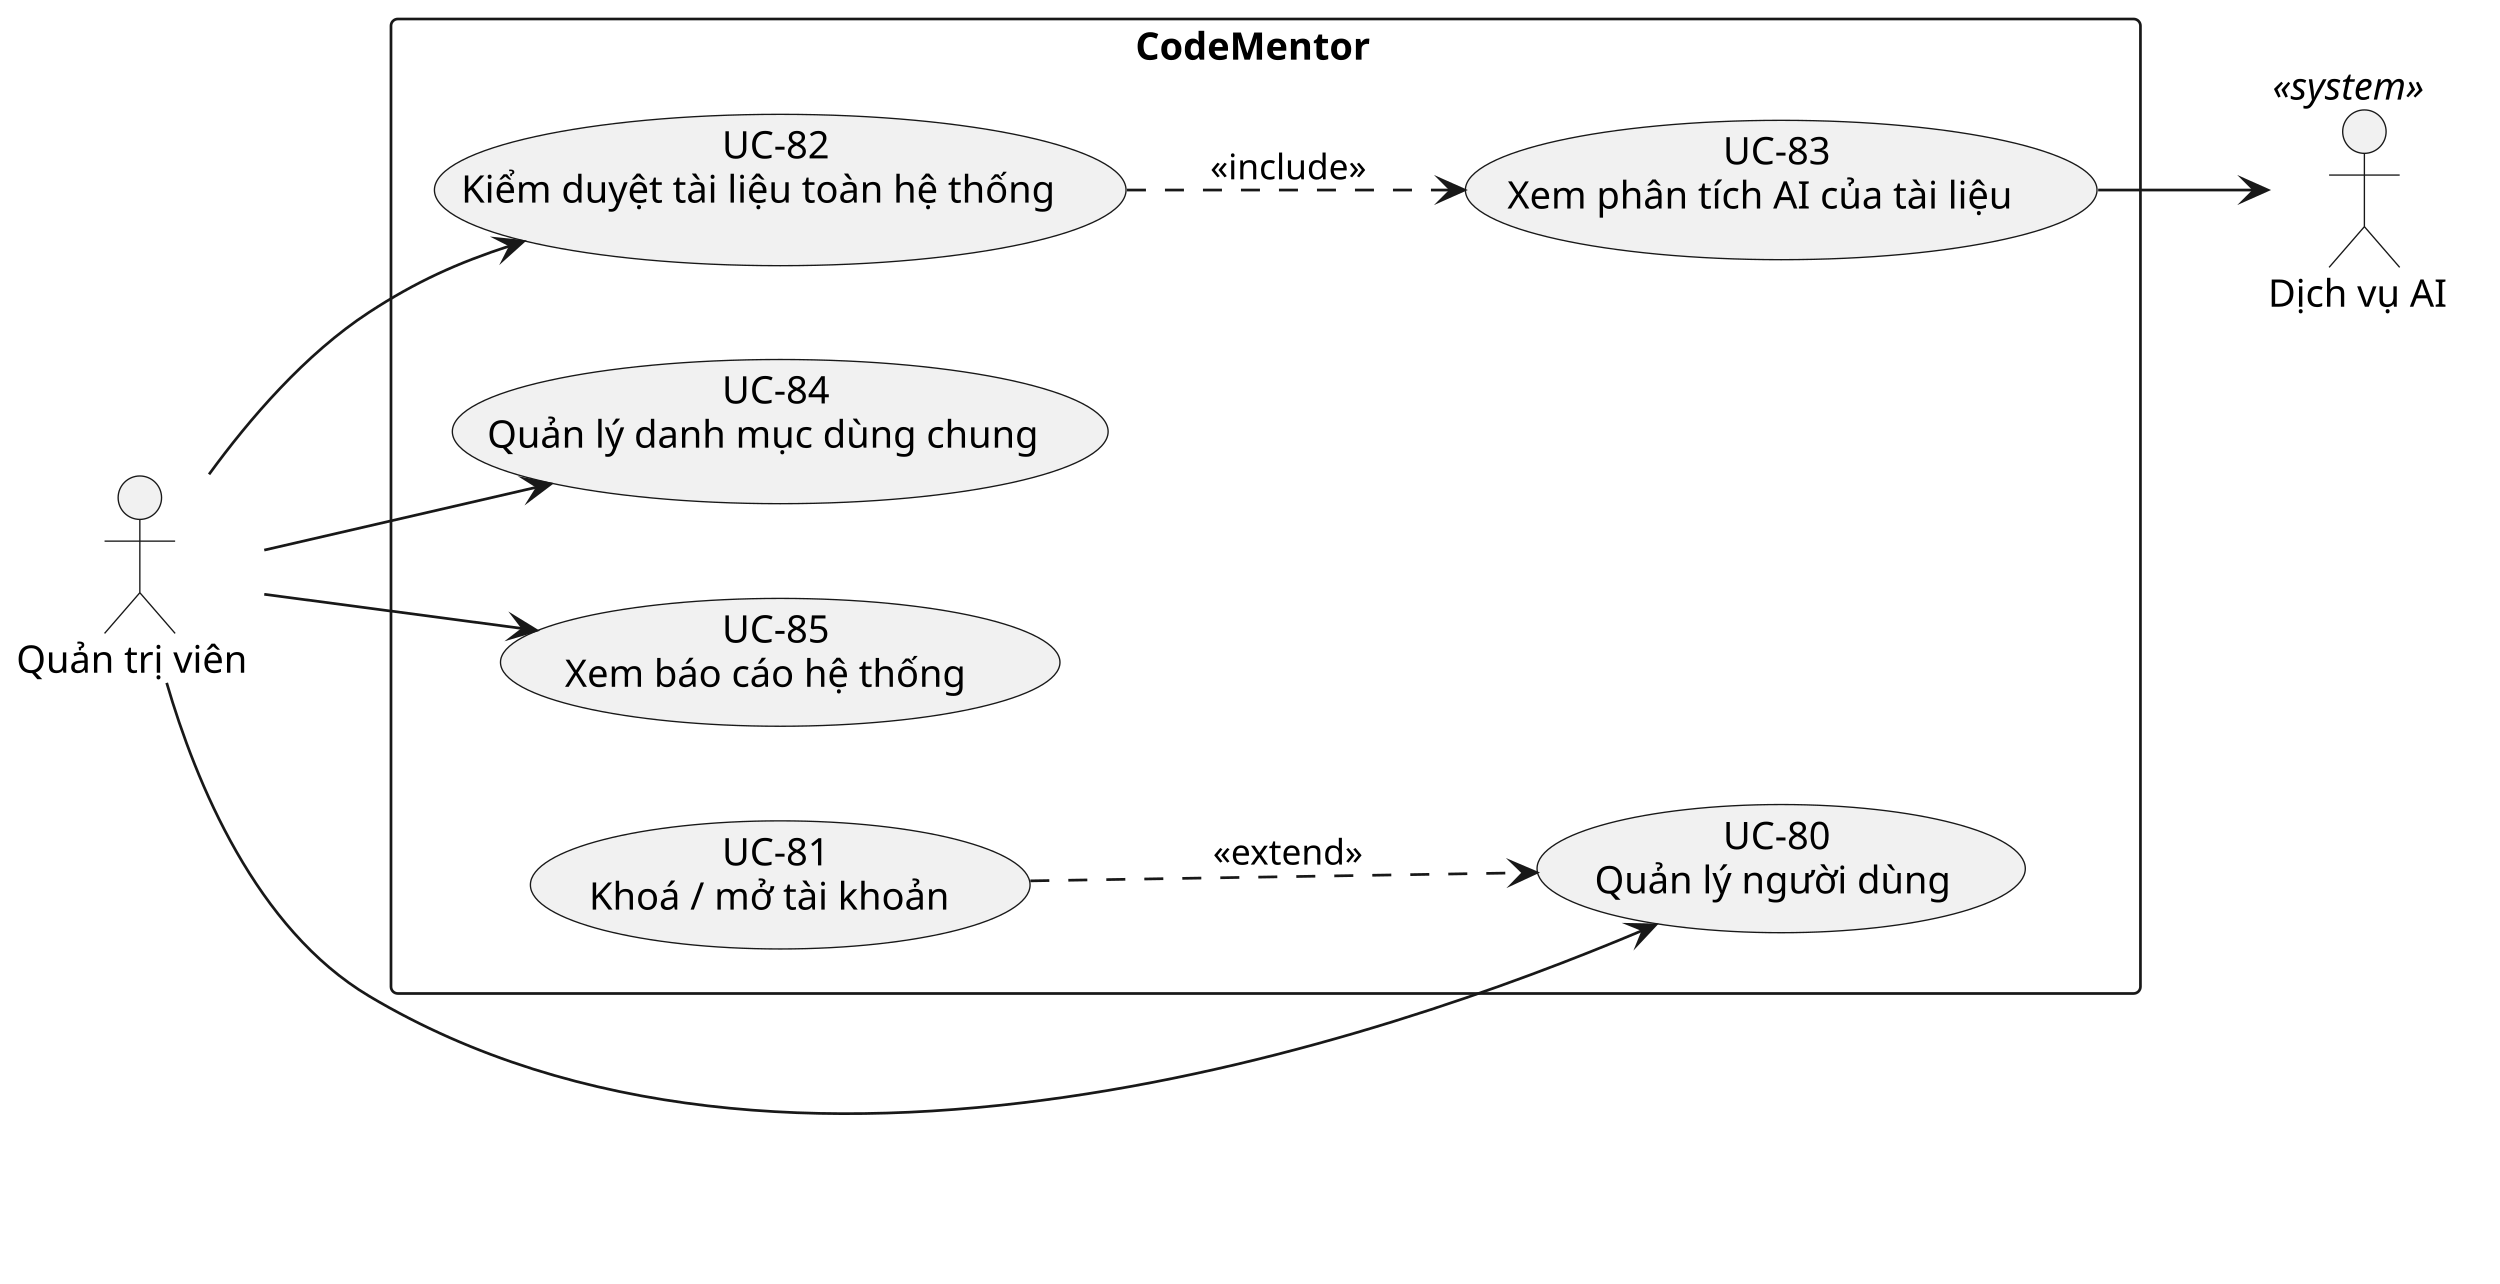
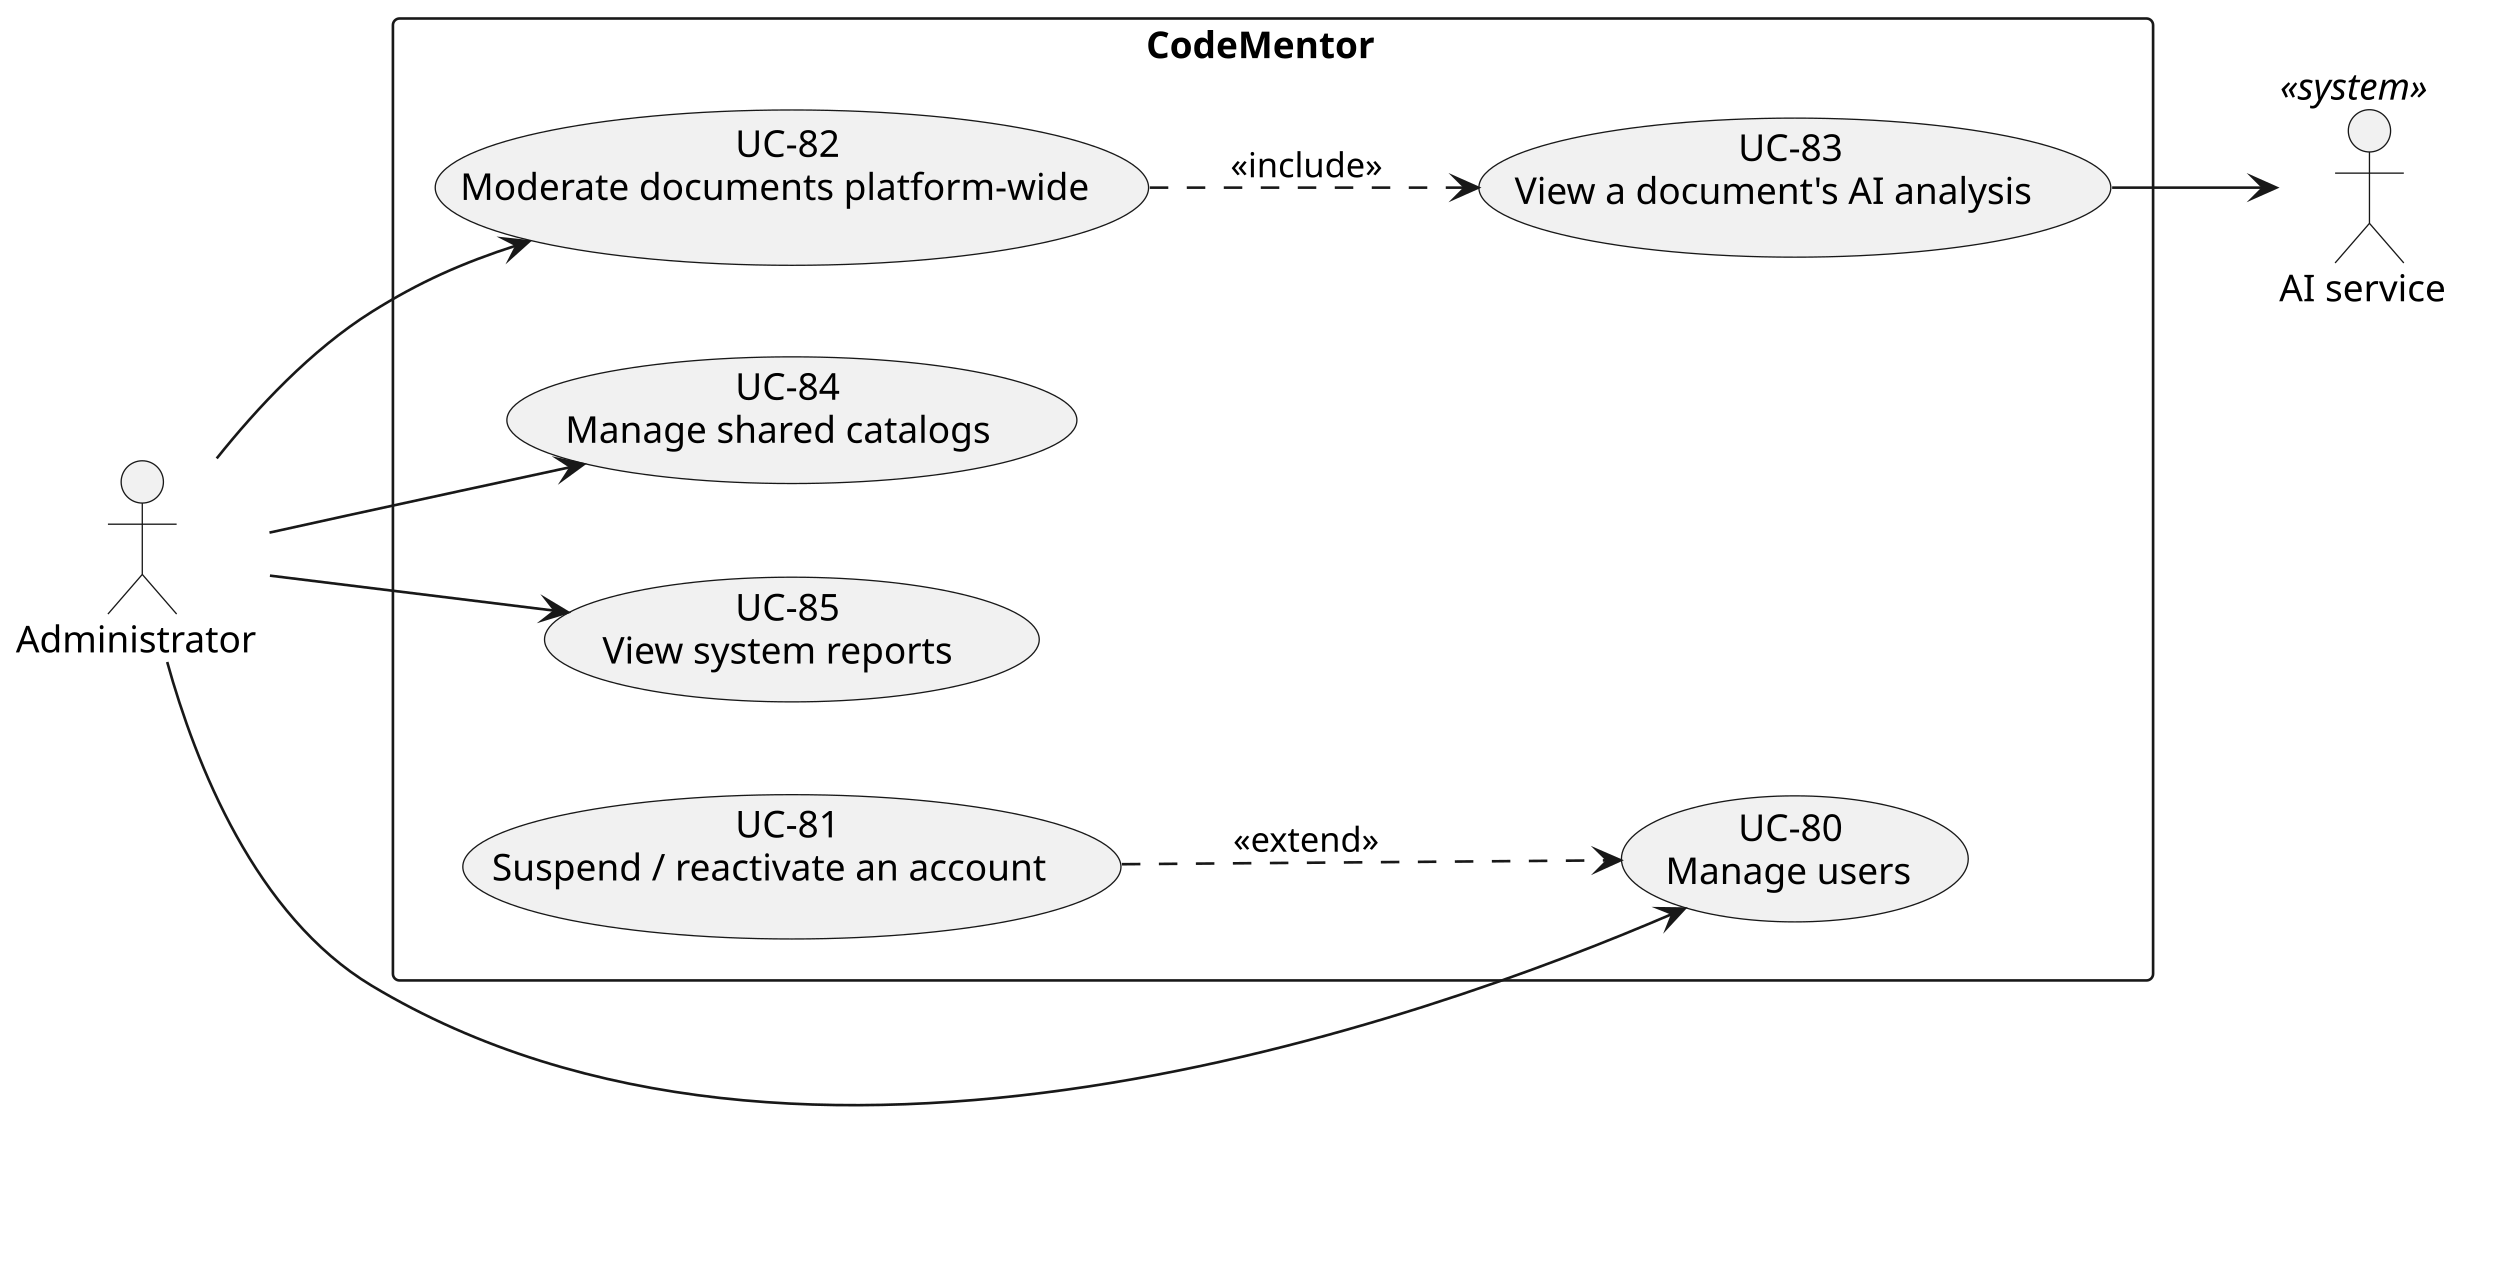
- <svg xmlns="http://www.w3.org/2000/svg" contentStyleType="text/css" data-diagram-type="DESCRIPTION" height="473px" preserveAspectRatio="none" style="width:921px;height:473px;background:#FFFFFF;" version="1.1" viewBox="0 0 921 473" width="921px" zoomAndPan="magnify">
+ <svg xmlns="http://www.w3.org/2000/svg" version="1.1" data-diagram-type="DESCRIPTION" style="width:946px;height:485px;background:#FFFFFF;" width="946px" height="485px" viewBox="0 0 946 485" zoomAndPan="magnify" preserveAspectRatio="none" contentStyleType="text/css">
  <defs />
-   <g>
-     <g class="cluster" data-qualified-name="CodeMentor" data-source-line="4" id="ent0002">
-       <rect fill="none" height="359" rx="2.5" ry="2.5" style="stroke:#181818;stroke-width:1;" width="644.5" x="144.04" y="7" />
-       <text fill="#000000" font-family="sans-serif" font-size="14" font-weight="700" lengthAdjust="spacing" textLength="96.018" x="418.281" y="21.995">CodeMentor</text>
+   <g font-family="sans-serif" lengthAdjust="spacing">
+     <g class="cluster" data-qualified-name="CodeMentor" id="ent0002" data-source-line="4">
+       <rect x="148.68" y="7" width="666.05" height="364" fill="none" style="stroke:#181818;stroke-width:1;" rx="2.5" ry="2.5" />
+       <text x="433.696" y="21.995" fill="#000" font-size="14" textLength="96.018" font-weight="700">CodeMentor</text>
    </g>
-     <g class="entity" data-qualified-name="CodeMentor.UC80" data-source-line="5" id="ent0003">
-       <ellipse cx="656.187" cy="320.001" fill="#F1F1F1" rx="89.937" ry="23.611" style="stroke:#181818;stroke-width:0.5;" />
-       <text fill="#000000" font-family="sans-serif" font-size="14" lengthAdjust="spacing" textLength="42.889" x="634.743" y="312.824">UC-80</text>
-       <text fill="#000000" font-family="sans-serif" font-size="14" lengthAdjust="spacing" textLength="137.477" x="587.448" y="329.121">Quản lý người dùng</text>
+     <g class="entity" data-qualified-name="CodeMentor.UC80" id="ent0003" data-source-line="5">
+       <ellipse cx="679.169" cy="325" rx="65.619" ry="23.85" fill="#F1F1F1" style="stroke:#181818;stroke-width:0.5;" />
+       <text x="657.725" y="318.208" fill="#000" font-size="14" textLength="42.889">UC-80</text>
+       <text x="630.224" y="334.504" fill="#000" font-size="14" textLength="97.891">Manage users</text>
    </g>
-     <g class="entity" data-qualified-name="CodeMentor.UC81" data-source-line="6" id="ent0004">
-       <ellipse cx="287.436" cy="326" fill="#F1F1F1" rx="92.036" ry="23.6" style="stroke:#181818;stroke-width:0.5;" />
-       <text fill="#000000" font-family="sans-serif" font-size="14" lengthAdjust="spacing" textLength="42.889" x="265.991" y="318.803">UC-81</text>
-       <text fill="#000000" font-family="sans-serif" font-size="14" lengthAdjust="spacing" textLength="140.875" x="216.998" y="335.1">Khoá / mở tài khoản</text>
+     <g class="entity" data-qualified-name="CodeMentor.UC81" id="ent0004" data-source-line="6">
+       <ellipse cx="299.651" cy="328.004" rx="124.521" ry="27.304" fill="#F1F1F1" style="stroke:#181818;stroke-width:0.5;" />
+       <text x="278.207" y="316.878" fill="#000" font-size="14" textLength="42.889">UC-81</text>
+       <text x="186.127" y="333.175" fill="#000" font-size="14" textLength="227.049">Suspend / reactivate an account</text>
    </g>
-     <g class="entity" data-qualified-name="CodeMentor.UC82" data-source-line="7" id="ent0005">
-       <ellipse cx="287.438" cy="70" fill="#F1F1F1" rx="127.398" ry="27.88" style="stroke:#181818;stroke-width:0.5;" />
-       <text fill="#000000" font-family="sans-serif" font-size="14" lengthAdjust="spacing" textLength="42.889" x="265.994" y="58.351">UC-82</text>
-       <text fill="#000000" font-family="sans-serif" font-size="14" lengthAdjust="spacing" textLength="235.074" x="169.901" y="74.648">Kiểm duyệt tài liệu toàn hệ thống</text>
+     <g class="entity" data-qualified-name="CodeMentor.UC82" id="ent0005" data-source-line="7">
+       <ellipse cx="299.655" cy="71.003" rx="134.965" ry="29.393" fill="#F1F1F1" style="stroke:#181818;stroke-width:0.5;" />
+       <text x="278.21" y="59.355" fill="#000" font-size="14" textLength="42.889">UC-82</text>
+       <text x="174.137" y="75.651" fill="#000" font-size="14" textLength="251.036">Moderate documents platform-wide</text>
    </g>
-     <g class="entity" data-qualified-name="CodeMentor.UC83" data-source-line="8" id="ent0006">
-       <ellipse cx="656.191" cy="70" fill="#F1F1F1" rx="116.351" ry="25.67" style="stroke:#181818;stroke-width:0.5;" />
-       <text fill="#000000" font-family="sans-serif" font-size="14" lengthAdjust="spacing" textLength="42.889" x="634.746" y="60.536">UC-83</text>
-       <text fill="#000000" font-family="sans-serif" font-size="14" lengthAdjust="spacing" textLength="201.783" x="555.299" y="76.833">Xem phân tích AI của tài liệu</text>
+     <g class="entity" data-qualified-name="CodeMentor.UC83" id="ent0006" data-source-line="8">
+       <ellipse cx="679.171" cy="71.002" rx="119.561" ry="26.312" fill="#F1F1F1" style="stroke:#181818;stroke-width:0.5;" />
+       <text x="657.727" y="60.885" fill="#000" font-size="14" textLength="42.889">UC-83</text>
+       <text x="573.132" y="77.182" fill="#000" font-size="14" textLength="212.078">View a document's AI analysis</text>
    </g>
-     <g class="entity" data-qualified-name="CodeMentor.UC84" data-source-line="9" id="ent0007">
-       <ellipse cx="287.439" cy="159" fill="#F1F1F1" rx="120.799" ry="26.56" style="stroke:#181818;stroke-width:0.5;" />
-       <text fill="#000000" font-family="sans-serif" font-size="14" lengthAdjust="spacing" textLength="42.889" x="265.995" y="148.631">UC-84</text>
-       <text fill="#000000" font-family="sans-serif" font-size="14" lengthAdjust="spacing" textLength="215.913" x="179.482" y="164.927">Quản lý danh mục dùng chung</text>
+     <g class="entity" data-qualified-name="CodeMentor.UC84" id="ent0007" data-source-line="9">
+       <ellipse cx="299.648" cy="159" rx="107.848" ry="23.97" fill="#F1F1F1" style="stroke:#181818;stroke-width:0.5;" />
+       <text x="278.204" y="151.27" fill="#000" font-size="14" textLength="42.889">UC-84</text>
+       <text x="213.901" y="167.567" fill="#000" font-size="14" textLength="171.493">Manage shared catalogs</text>
    </g>
-     <g class="entity" data-qualified-name="CodeMentor.UC85" data-source-line="10" id="ent0008">
-       <ellipse cx="287.437" cy="244.001" fill="#F1F1F1" rx="103.057" ry="23.551" style="stroke:#181818;stroke-width:0.5;" />
-       <text fill="#000000" font-family="sans-serif" font-size="14" lengthAdjust="spacing" textLength="42.889" x="265.993" y="236.724">UC-85</text>
-       <text fill="#000000" font-family="sans-serif" font-size="14" lengthAdjust="spacing" textLength="158.69" x="208.092" y="253.021">Xem báo cáo hệ thống</text>
+     <g class="entity" data-qualified-name="CodeMentor.UC85" id="ent0008" data-source-line="10">
+       <ellipse cx="299.649" cy="242.002" rx="93.599" ry="23.592" fill="#F1F1F1" style="stroke:#181818;stroke-width:0.5;" />
+       <text x="278.204" y="234.792" fill="#000" font-size="14" textLength="42.889">UC-85</text>
+       <text x="227.947" y="251.089" fill="#000" font-size="14" textLength="143.404">View system reports</text>
    </g>
-     <g class="entity" data-qualified-name="Admin" data-source-line="2" id="ent0001">
-       <ellipse cx="51.52" cy="183.35" fill="#F1F1F1" rx="8" ry="8" style="stroke:#181818;stroke-width:0.5;" />
-       <path d="M51.52,191.35 L51.52,218.35 M38.52,199.35 L64.52,199.35 M51.52,218.35 L38.52,233.35 M51.52,218.35 L64.52,233.35" fill="none" style="stroke:#181818;stroke-width:0.5;" />
-       <text fill="#000000" font-family="sans-serif" font-size="14" lengthAdjust="spacing" textLength="91.041" x="6" y="247.845">Quản trị viên</text>
+     <g class="entity" data-qualified-name="Admin" id="ent0001" data-source-line="2">
+       <ellipse cx="53.841" cy="182.36" rx="8" ry="8" fill="#F1F1F1" style="stroke:#181818;stroke-width:0.5;" />
+       <path d="M53.841,190.36 L53.841,217.36 M40.841,198.36 L66.841,198.36 M53.841,217.36 L40.841,232.36 M53.841,217.36 L66.841,232.36" style="stroke:#181818;stroke-width:0.5;" fill="none" />
+       <text x="6" y="246.855" fill="#000" font-size="14" textLength="95.683">Administrator</text>
    </g>
-     <g class="entity" data-qualified-name="AI" data-source-line="16" id="ent0011">
-       <ellipse cx="871.042" cy="48.497" fill="#F1F1F1" rx="8" ry="8" style="stroke:#181818;stroke-width:0.5;" />
-       <path d="M871.042,56.497 L871.042,83.497 M858.042,64.497 L884.042,64.497 M871.042,83.497 L858.042,98.497 M871.042,83.497 L884.042,98.497" fill="none" style="stroke:#181818;stroke-width:0.5;" />
-       <text fill="#000000" font-family="sans-serif" font-size="14" lengthAdjust="spacing" textLength="71.005" x="835.54" y="112.992">Dịch vụ AI</text>
-       <text fill="#000000" font-family="sans-serif" font-size="14" font-style="italic" lengthAdjust="spacing" textLength="67.744" x="837.17" y="36.695">«system»</text>
+     <g class="entity" data-qualified-name="AI" id="ent0011" data-source-line="16">
+       <ellipse cx="896.602" cy="49.507" rx="8" ry="8" fill="#F1F1F1" style="stroke:#181818;stroke-width:0.5;" />
+       <path d="M896.602,57.507 L896.602,84.507 M883.602,65.507 L909.602,65.507 M896.602,84.507 L883.602,99.507 M896.602,84.507 L909.602,99.507" style="stroke:#181818;stroke-width:0.5;" fill="none" />
+       <text x="862.45" y="114.002" fill="#000" font-size="14" textLength="68.305">AI service</text>
+       <text x="862.73" y="37.705" fill="#000" font-size="14" textLength="67.744" font-style="italic">«system»</text>
    </g>
-     <g class="link" data-entity-1="ent0005" data-entity-2="ent0006" data-link-type="dependency" data-source-line="12" id="lnk9">
-       <path d="M415.17,70 C455.54,70 494.98,70 534.52,70" fill="none" id="UC82-to-UC83" style="stroke:#181818;stroke-width:1;stroke-dasharray:7,7;" />
-       <polygon fill="#181818" points="539.52,70,530.52,66,534.52,70,530.52,74,539.52,70" style="stroke:#181818;stroke-width:1;stroke-linejoin:miter;stroke-miterlimit:10;" />
-       <text fill="#000000" font-family="sans-serif" font-size="13" lengthAdjust="spacing" textLength="63.007" x="445.84" y="66.067">«include»</text>
+     <g class="link" data-entity-1="ent0005" data-entity-2="ent0006" id="lnk9" data-source-line="12" data-link-type="dependency">
+       <path d="M435.08,71 C475.65,71 514.88,71 554.35,71" style="stroke:#181818;stroke-width:1;stroke-dasharray:7,7;" fill="none" id="UC82-to-UC83" />
+       <polygon points="559.35,71,550.35,67,554.35,71,550.35,75,559.35,71" fill="#181818" style="stroke:#181818;stroke-width:1;stroke-linejoin:miter;stroke-miterlimit:10;" />
+       <text x="465.61" y="67.067" fill="#000" font-size="13" textLength="63.007">«include»</text>
    </g>
-     <g class="link" data-entity-1="ent0004" data-entity-2="ent0003" data-link-type="dependency" data-source-line="13" id="lnk10">
-       <path d="M379.57,324.51 C436.53,323.58 504.551,322.461 561.111,321.541" fill="none" id="UC81-to-UC80" style="stroke:#181818;stroke-width:1;stroke-dasharray:7,7;" />
-       <polygon fill="#181818" points="566.11,321.46,557.046,317.607,561.111,321.541,557.176,325.606,566.11,321.46" style="stroke:#181818;stroke-width:1;stroke-linejoin:miter;stroke-miterlimit:10;" />
-       <text fill="#000000" font-family="sans-serif" font-size="13" lengthAdjust="spacing" textLength="61.185" x="446.84" y="318.527">«extend»</text>
+     <g class="link" data-entity-1="ent0004" data-entity-2="ent0003" id="lnk10" data-source-line="13" data-link-type="dependency">
+       <path d="M424.52,327.02 C487.51,326.52 556.48,325.97 608.23,325.56" style="stroke:#181818;stroke-width:1;stroke-dasharray:7,7;" fill="none" id="UC81-to-UC80" />
+       <polygon points="613.23,325.52,604.199,321.591,608.23,325.56,604.262,329.591,613.23,325.52" fill="#181818" style="stroke:#181818;stroke-width:1;stroke-linejoin:miter;stroke-miterlimit:10;" />
+       <text x="466.61" y="322.307" fill="#000" font-size="13" textLength="61.185">«extend»</text>
    </g>
-     <g class="link" data-entity-1="ent0001" data-entity-2="ent0003" data-link-type="dependency" data-source-line="18" id="lnk12">
-       <path d="M61.41,251.57 C72.19,288.51 94.36,342.19 136.04,367 C289.43,458.31 510.045,382.947 605.345,342.667" fill="none" id="Admin-to-UC80" style="stroke:#181818;stroke-width:1;" />
-       <polygon fill="#181818" points="609.95,340.72,600.103,340.539,605.345,342.667,603.217,347.908,609.95,340.72" style="stroke:#181818;stroke-width:1;stroke-linejoin:miter;stroke-miterlimit:10;" />
+     <g class="link" data-entity-1="ent0001" data-entity-2="ent0003" id="lnk12" data-source-line="18" data-link-type="dependency">
+       <path d="M63.27,250.5 C73.99,289.14 96.68,346.6 140.68,373 C302.55,470.14 538.007,386.596 632.877,345.786" style="stroke:#181818;stroke-width:1;" fill="none" id="Admin-to-UC80" />
+       <polygon points="637.47,343.81,627.622,343.692,632.877,345.786,630.783,351.041,637.47,343.81" fill="#181818" style="stroke:#181818;stroke-width:1;stroke-linejoin:miter;stroke-miterlimit:10;" />
    </g>
-     <g class="link" data-entity-1="ent0001" data-entity-2="ent0005" data-link-type="dependency" data-source-line="19" id="lnk13">
-       <path d="M77.01,174.75 C91.85,154.37 112.45,130.38 136.04,115 C153.16,103.83 168.406,96.898 188.126,90.478" fill="none" id="Admin-to-UC82" style="stroke:#181818;stroke-width:1;" />
-       <polygon fill="#181818" points="192.88,88.93,183.084,87.913,188.126,90.478,185.56,95.52,192.88,88.93" style="stroke:#181818;stroke-width:1;stroke-linejoin:miter;stroke-miterlimit:10;" />
+     <g class="link" data-entity-1="ent0001" data-entity-2="ent0005" id="lnk13" data-source-line="19" data-link-type="dependency">
+       <path d="M82,173.47 C97.27,154.35 117.84,132.33 140.68,118 C158.74,106.68 174.912,99.508 195.512,92.848" style="stroke:#181818;stroke-width:1;" fill="none" id="Admin-to-UC82" />
+       <polygon points="200.27,91.31,190.476,90.273,195.512,92.848,192.937,97.885,200.27,91.31" fill="#181818" style="stroke:#181818;stroke-width:1;stroke-linejoin:miter;stroke-miterlimit:10;" />
    </g>
-     <g class="link" data-entity-1="ent0001" data-entity-2="ent0007" data-link-type="dependency" data-source-line="20" id="lnk14">
-       <path d="M97.35,202.65 C127.19,195.76 162.458,187.625 198.068,179.405" fill="none" id="Admin-to-UC84" style="stroke:#181818;stroke-width:1;" />
-       <polygon fill="#181818" points="202.94,178.28,193.271,176.407,198.068,179.405,195.07,184.202,202.94,178.28" style="stroke:#181818;stroke-width:1;stroke-linejoin:miter;stroke-miterlimit:10;" />
+     <g class="link" data-entity-1="ent0001" data-entity-2="ent0007" id="lnk14" data-source-line="20" data-link-type="dependency">
+       <path d="M101.97,201.54 C111.79,199.37 122.07,197.1 131.68,195 C160.8,188.64 187.892,182.782 216.012,176.732" style="stroke:#181818;stroke-width:1;" fill="none" id="Admin-to-UC84" />
+       <polygon points="220.9,175.68,211.26,173.663,216.012,176.732,212.943,181.484,220.9,175.68" fill="#181818" style="stroke:#181818;stroke-width:1;stroke-linejoin:miter;stroke-miterlimit:10;" />
    </g>
-     <g class="link" data-entity-1="ent0001" data-entity-2="ent0008" data-link-type="dependency" data-source-line="21" id="lnk15">
-       <path d="M97.35,218.94 C125.73,222.7 158.473,227.043 192.733,231.583" fill="none" id="Admin-to-UC85" style="stroke:#181818;stroke-width:1;" />
-       <polygon fill="#181818" points="197.69,232.24,189.293,227.092,192.733,231.583,188.243,235.023,197.69,232.24" style="stroke:#181818;stroke-width:1;stroke-linejoin:miter;stroke-miterlimit:10;" />
+     <g class="link" data-entity-1="ent0001" data-entity-2="ent0008" id="lnk15" data-source-line="21" data-link-type="dependency">
+       <path d="M102.14,217.82 C134.13,221.76 172.287,226.459 209.987,231.099" style="stroke:#181818;stroke-width:1;" fill="none" id="Admin-to-UC85" />
+       <polygon points="214.95,231.71,206.506,226.641,209.987,231.099,205.529,234.581,214.95,231.71" fill="#181818" style="stroke:#181818;stroke-width:1;stroke-linejoin:miter;stroke-miterlimit:10;" />
    </g>
-     <g class="link" data-entity-1="ent0006" data-entity-2="ent0011" data-link-type="dependency" data-source-line="22" id="lnk16">
-       <path d="M772.96,70 C795.77,70 813.01,70 830.44,70" fill="none" id="UC83-to-AI" style="stroke:#181818;stroke-width:1;" />
-       <polygon fill="#181818" points="835.44,70,826.44,66,830.44,70,826.44,74,835.44,70" style="stroke:#181818;stroke-width:1;stroke-linejoin:miter;stroke-miterlimit:10;" />
+     <g class="link" data-entity-1="ent0006" data-entity-2="ent0011" id="lnk16" data-source-line="22" data-link-type="dependency">
+       <path d="M799.23,71 C822,71 839.09,71 856.36,71" style="stroke:#181818;stroke-width:1;" fill="none" id="UC83-to-AI" />
+       <polygon points="861.36,71,852.36,67,856.36,71,852.36,75,861.36,71" fill="#181818" style="stroke:#181818;stroke-width:1;stroke-linejoin:miter;stroke-miterlimit:10;" />
    </g>
  </g>
</svg>
